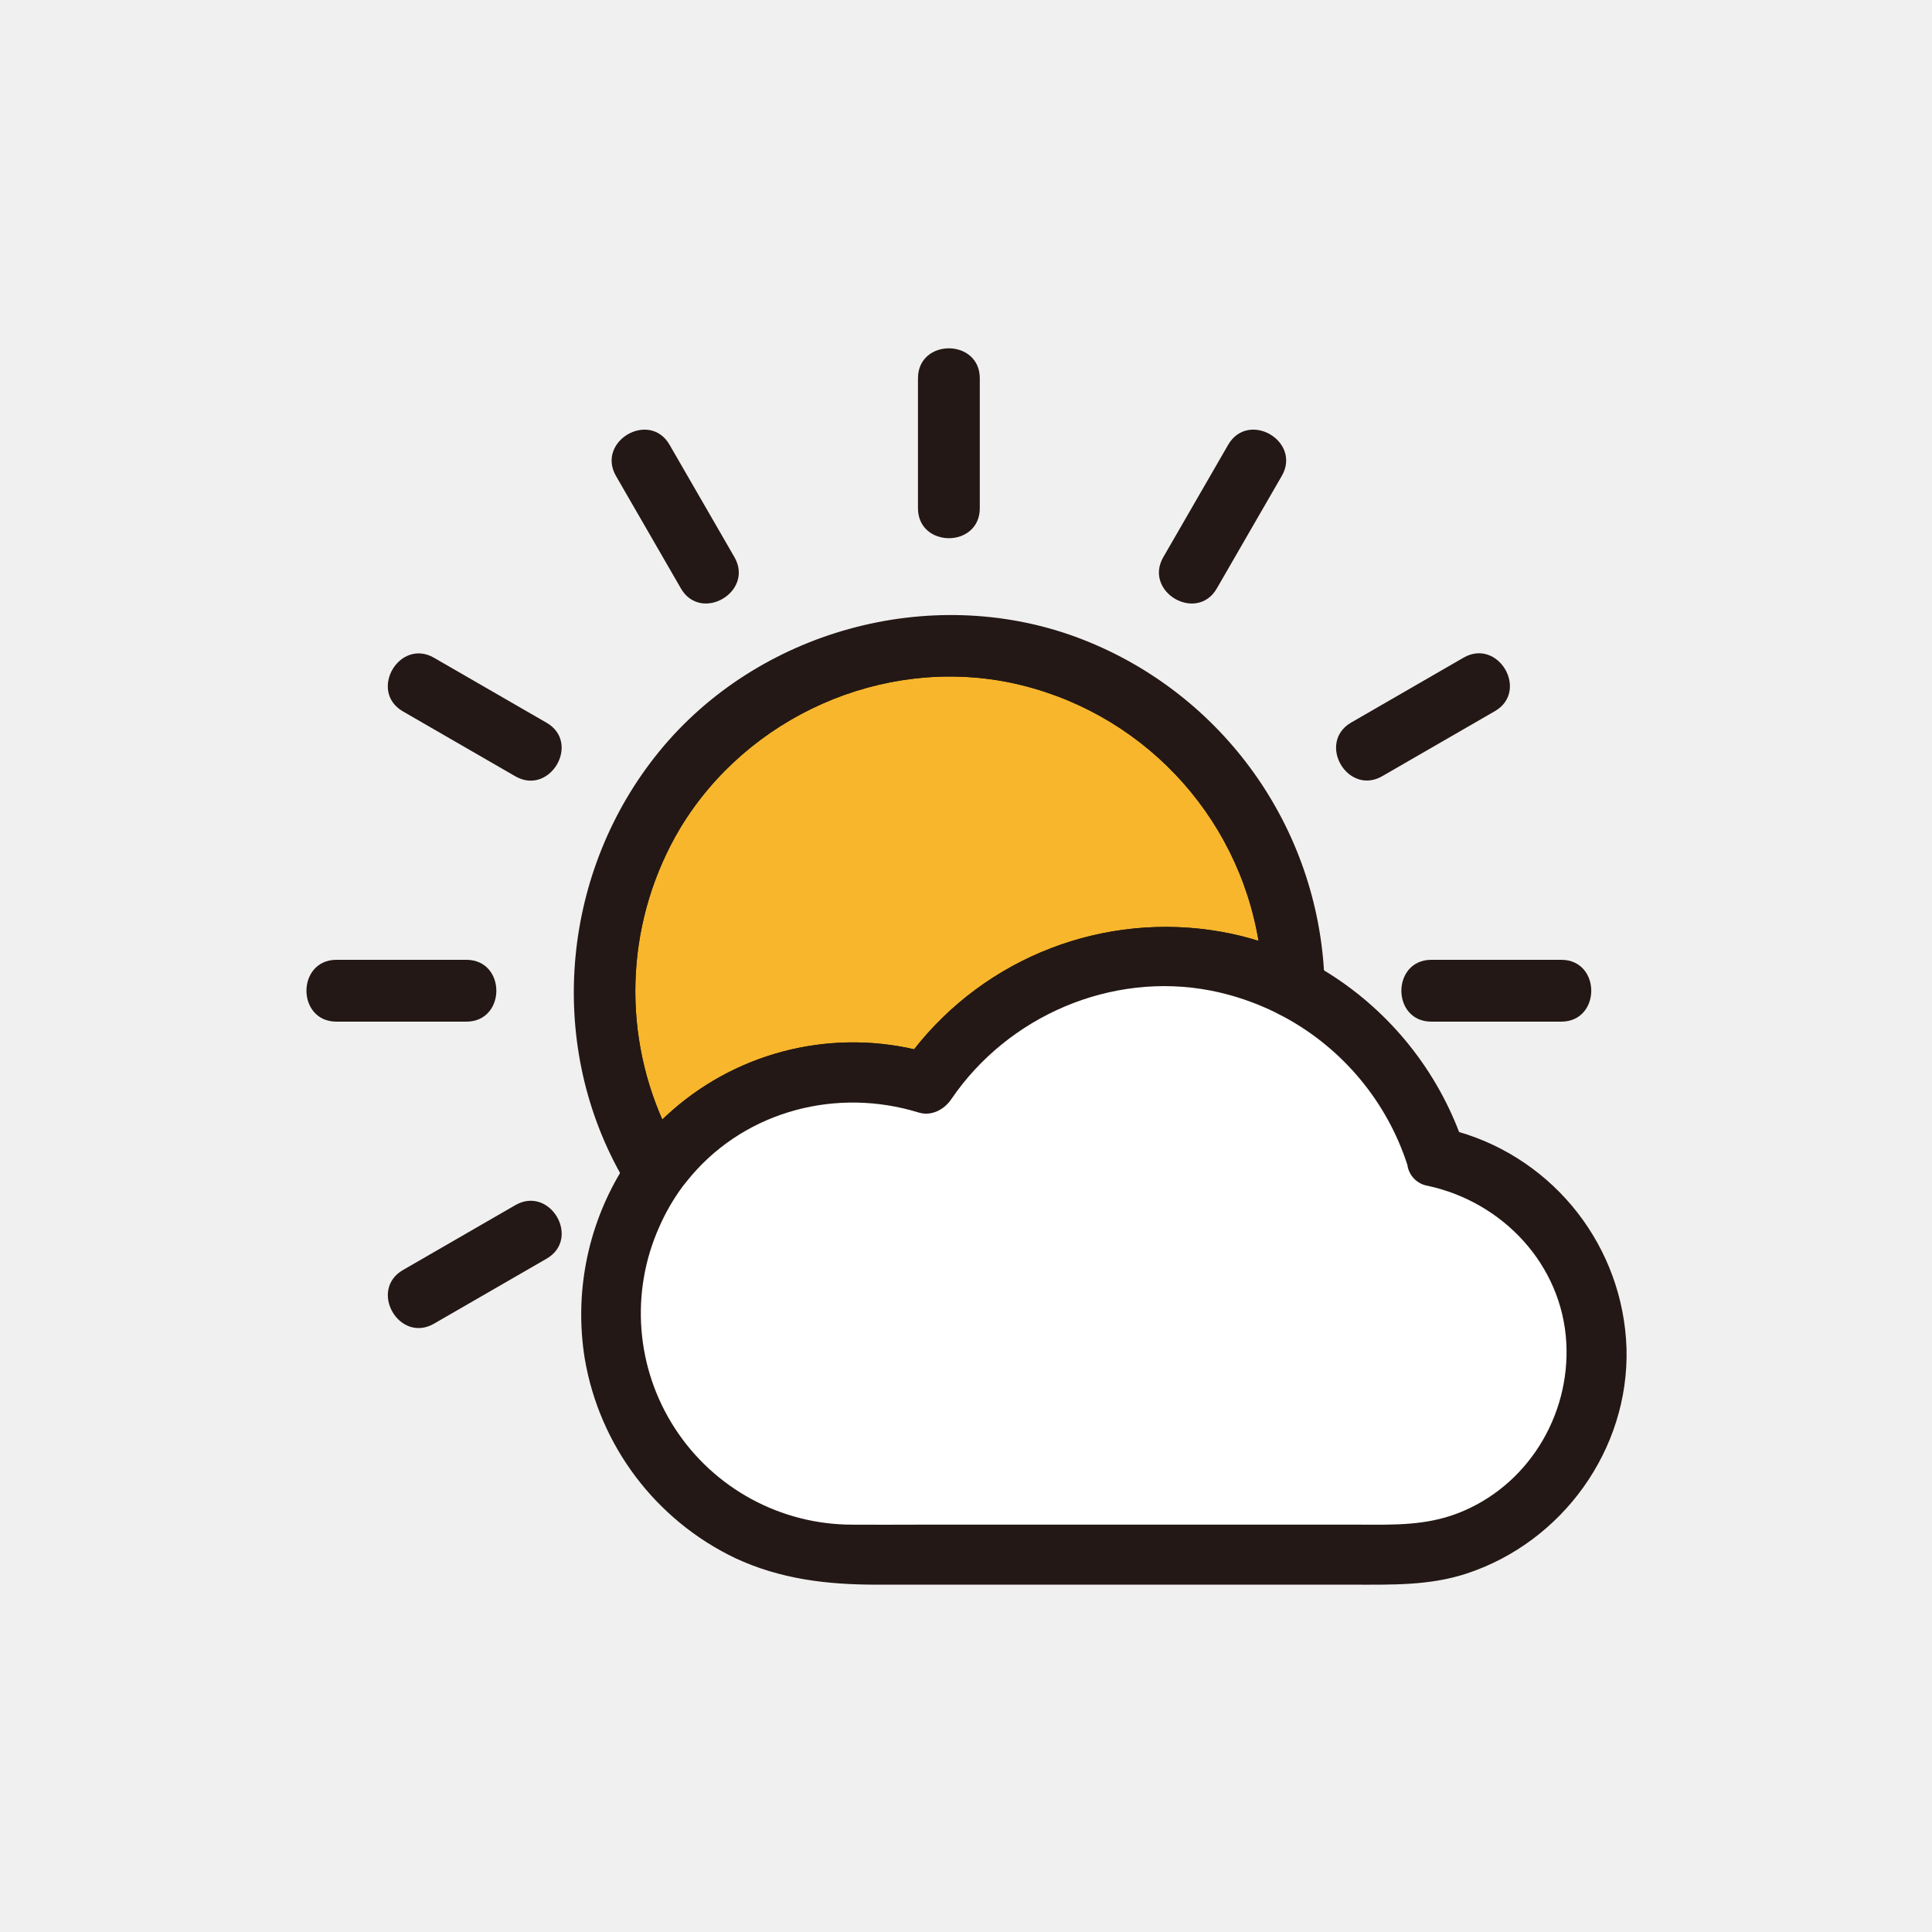
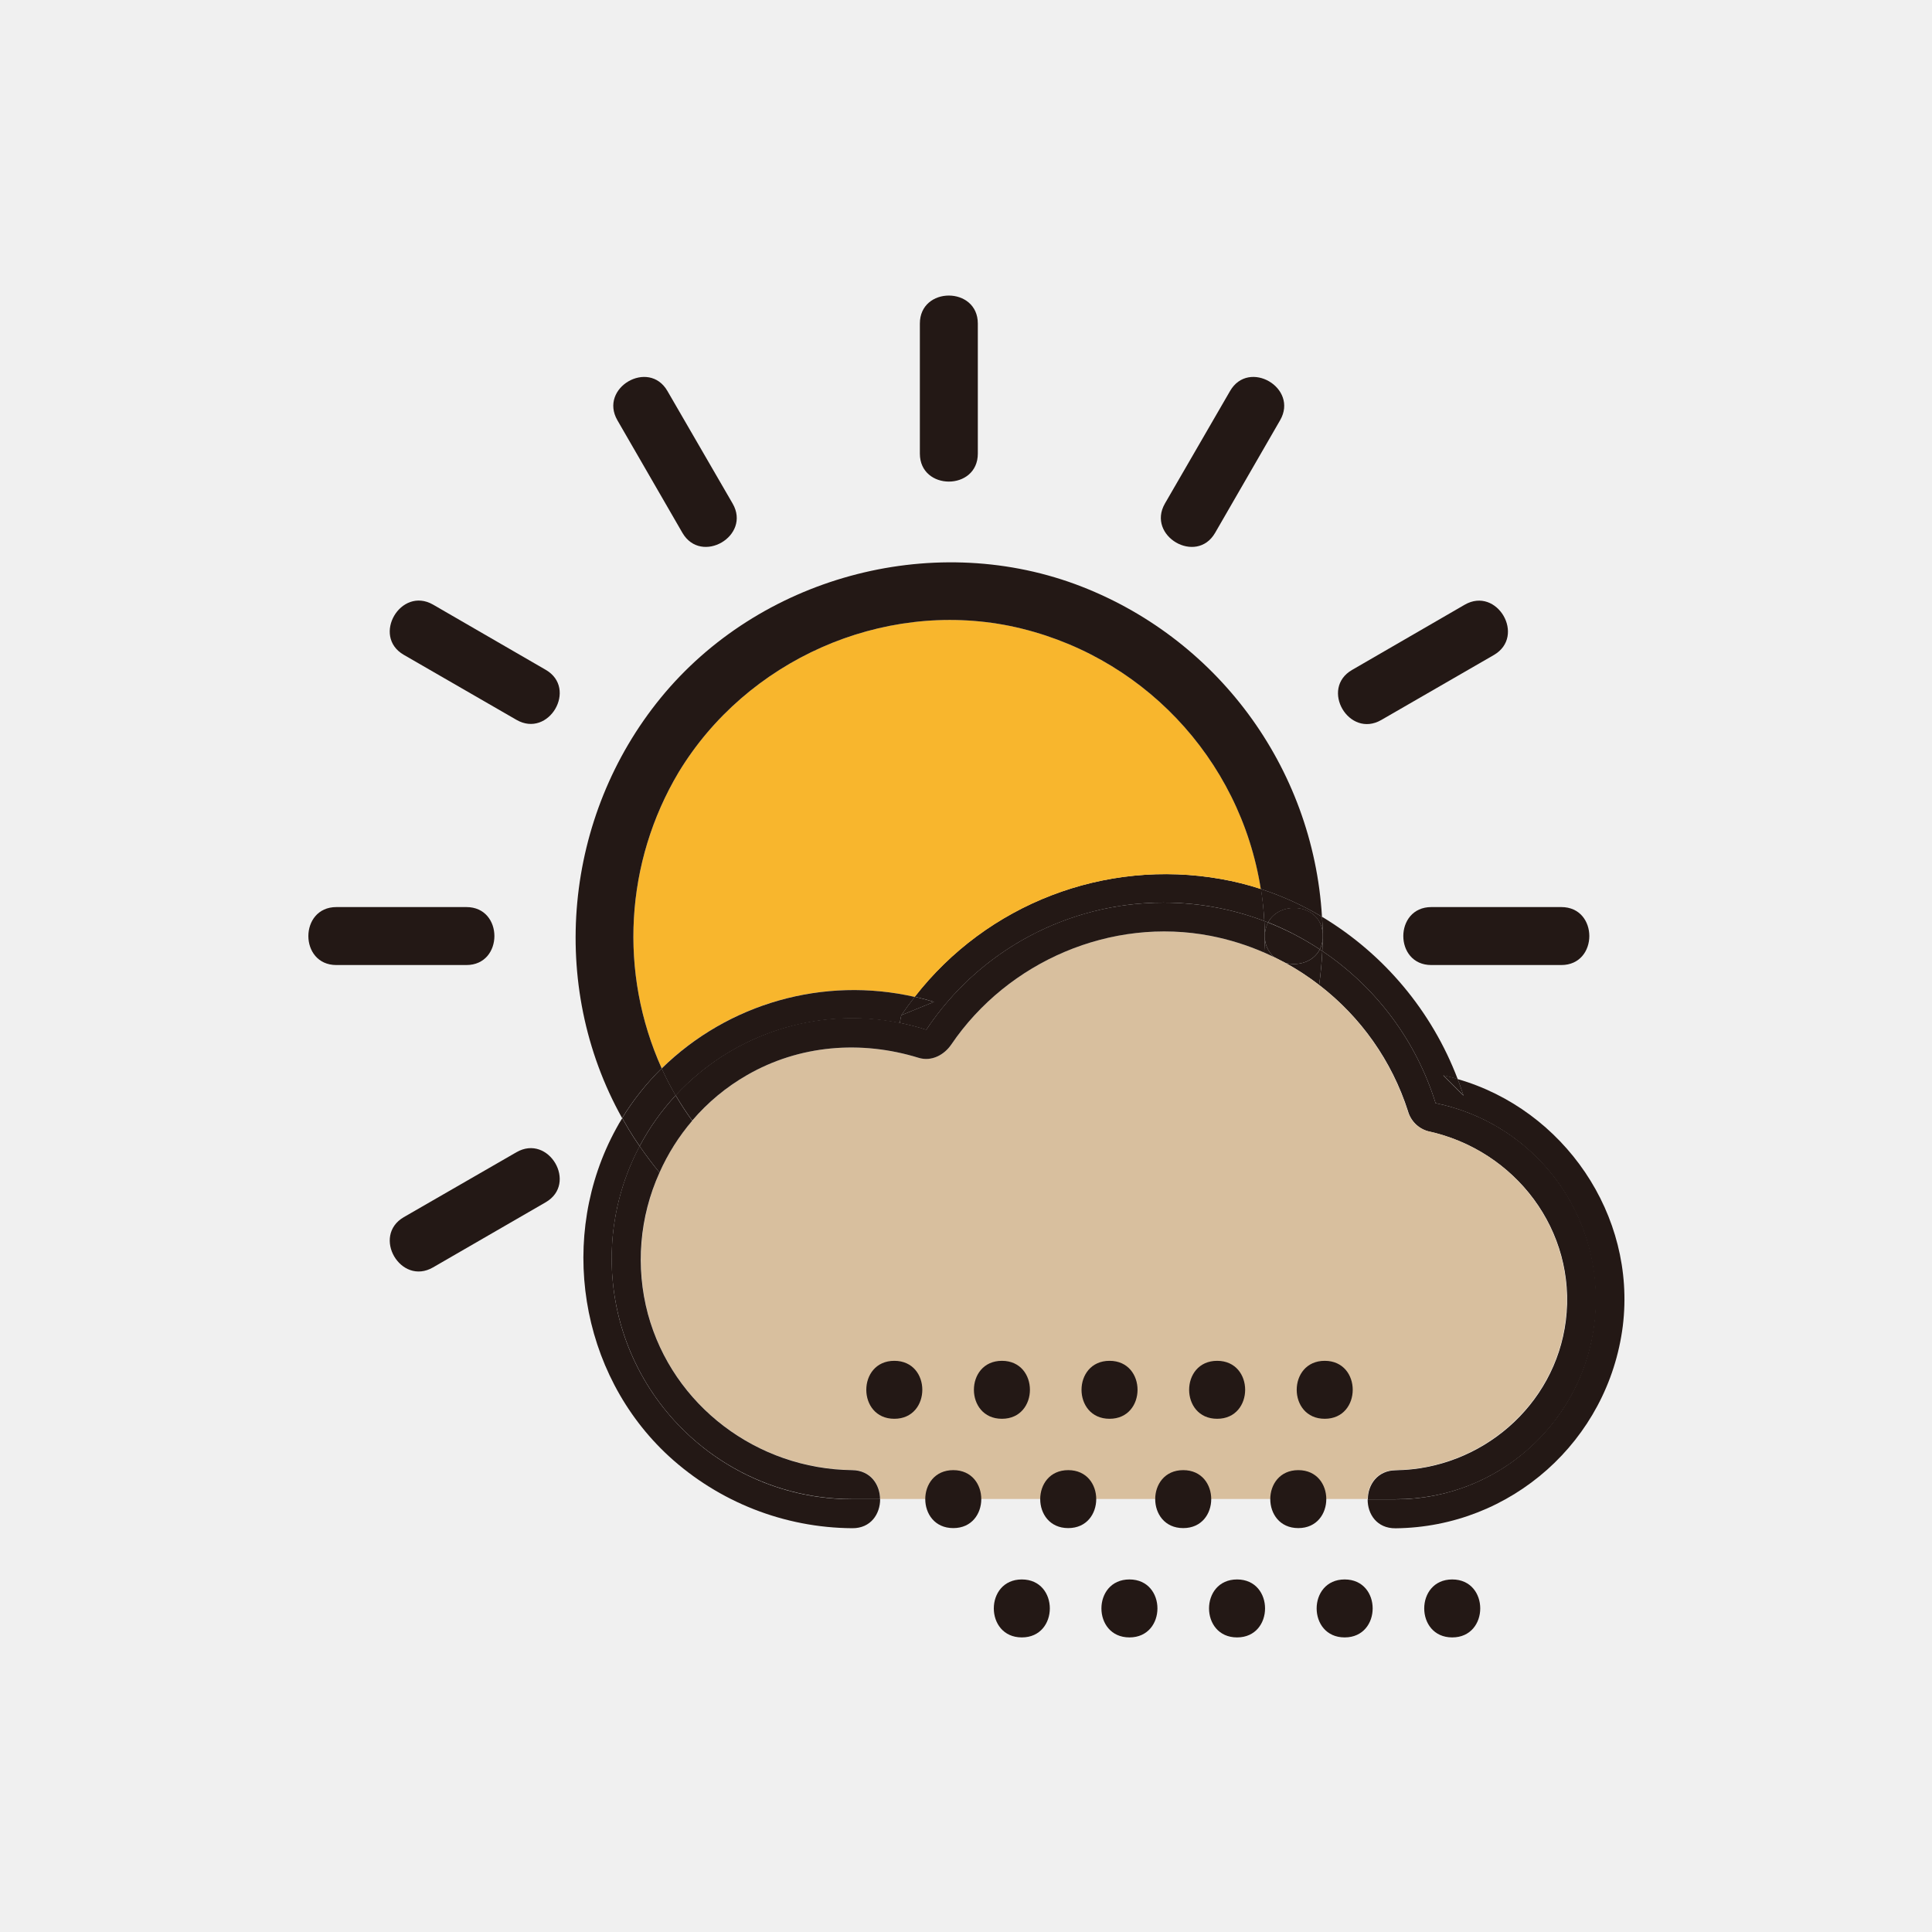
<svg xmlns="http://www.w3.org/2000/svg" viewBox="0 0 500 500">
  <defs>
-     <style>.cls-1{fill:#f8b62d;}.cls-1,.cls-2{stroke:#231815;stroke-miterlimit:10;}.cls-2,.cls-4{fill:#231815;}.cls-3{fill:#fff;}</style>
+     <style>.cls-1{fill:#231815;}.cls-2{fill:#d8bf9e;}.cls-3{fill:#f8b62d;}</style>
  </defs>
  <g data-name="图层 1" id="图层_1">
-     <path class="cls-1" d="M236.75,272.11A82.26,82.26,0,0,1,316,241.64a76.19,76.19,0,0,1,10.36,2.59,82.65,82.65,0,0,0-64.92-68.08C228.11,169.4,193.17,185,175.64,214a83,83,0,0,0-4.41,76.58c.47-.46.94-.92,1.42-1.37A70.52,70.52,0,0,1,236.75,272.11Z" />
-     <path class="cls-2" d="M171.23,290.58A83,83,0,0,1,175.64,214c17.54-28.95,52.48-44.6,85.76-37.86a82.65,82.65,0,0,1,64.92,68.08,78.27,78.27,0,0,1,15.84,7.19,98,98,0,0,0-63.86-86.09c-37.69-13.82-81.9-1.62-107.27,29.43-25,30.6-29.26,74.3-10,108.8A67.76,67.76,0,0,1,171.23,290.58Z" />
-     <path class="cls-2" d="M253.07,131.54V97.89c0-9.65-15-9.67-15,0v33.65C238.07,141.19,253.07,141.21,253.07,131.54Zm-7.5-33.65v0Z" />
-     <path class="cls-2" d="M176.66,152.05c4.83,8.36,17.79.81,13-7.57l-16.83-29.15c-4.83-8.36-17.79-.81-13,7.57Zm6.48-3.79-16.83-29.15Z" />
-     <path class="cls-2" d="M141.22,187.49l-29.15-16.83c-8.37-4.84-15.94,8.12-7.57,13l29.15,16.83C142,205.28,149.59,192.32,141.22,187.49Zm-32.93-10.35L137.44,194Z" />
-     <path class="cls-2" d="M87.06,263.9h33.65c9.65,0,9.67-15,0-15H87.06C77.4,248.9,77.39,263.9,87.06,263.9Zm33.65-7.5h0Z" />
-     <path class="cls-2" d="M112.08,342.13l29.15-16.83c8.36-4.83.81-17.79-7.57-13l-29.15,16.83C96.15,334,103.69,347,112.08,342.13Zm25.36-23.3-29.15,16.83Z" />
-     <path class="cls-2" d="M370.42,263.9h33.65c9.65,0,9.67-15,0-15H370.42C360.77,248.9,360.75,263.9,370.42,263.9Zm0-7.5h0Z" />
-     <path class="cls-2" d="M357.48,200.44l29.15-16.83c8.36-4.83.81-17.79-7.57-13l-29.15,16.83C341.55,192.32,349.1,205.28,357.48,200.44Zm25.36-23.3L353.7,194Z" />
-     <path class="cls-2" d="M314.47,152.05l16.83-29.15c4.84-8.37-8.12-15.94-13-7.57l-16.83,29.15C296.68,152.86,309.64,160.42,314.47,152.05Zm10.35-32.93L308,148.27Z" />
-     <path class="cls-2" d="M377.25,293.37c.54,1.41,1.05,2.84,1.51,4.29a7.08,7.08,0,0,1,.16,4.09,51.75,51.75,0,0,1-17.73,100.37H220.54a62.23,62.23,0,0,1-55-91.35c-1-1.44-1.95-2.9-2.86-4.4-.56-.93-1.1-1.87-1.62-2.81a71.25,71.25,0,0,0-9.23,48,69.75,69.75,0,0,0,38.58,51.19c11.68,5.47,23.78,6.86,36.45,6.86H350.31c9.8,0,19.5.28,29-2.82,24.63-8.06,41.85-31.83,41.13-57.87A59.93,59.93,0,0,0,377.25,293.37Z" />
-     <path class="cls-2" d="M220.54,277.65a62.16,62.16,0,0,1,19.18,3,73.75,73.75,0,0,1,87.48-28.16,82.09,82.09,0,0,0-.89-8.29A76.19,76.19,0,0,0,316,241.64a82.26,82.26,0,0,0-79.21,30.47c1.67.38,3.32.82,5,1.33l-8.47,3.45q1.68-2.46,3.5-4.78a70.52,70.52,0,0,0-64.11,17.1c-.48.45-1,.91-1.42,1.38a78.51,78.51,0,0,0,3.63,7.06A62.05,62.05,0,0,1,220.54,277.65Z" />
-     <path class="cls-2" d="M241.72,273.44c-1.65-.51-3.3-.95-5-1.33q-1.82,2.32-3.5,4.78Z" />
-     <path class="cls-2" d="M342.22,260.28A74,74,0,0,1,369,292.76a7.49,7.49,0,0,1,4.52-.35c1.26.27,2.5.6,3.73,1a83.68,83.68,0,0,0-35.1-42c.1,1.65.17,3.31.18,5C342.32,257.7,342.28,259,342.22,260.28Z" />
-     <path class="cls-2" d="M369,292.76a73,73,0,0,1,2.53,6.89,51.3,51.3,0,0,1,7.39,2.1,7.08,7.08,0,0,0-.16-4.09c-.46-1.45-1-2.87-1.51-4.29-1.23-.35-2.47-.68-3.73-1A7.49,7.49,0,0,0,369,292.76Z" />
-     <path class="cls-2" d="M342.33,256.4c.06-8.29-11-9.46-14.15-3.5a73.42,73.42,0,0,1,13.39,7A7.44,7.44,0,0,0,342.33,256.4Z" />
-     <path class="cls-2" d="M342.22,260.28c.06-1.29.11-2.59.12-3.89a7.44,7.44,0,0,1-.77,3.46Z" />
-     <path class="cls-2" d="M165.54,310.77a62.36,62.36,0,0,1,9.32-13.13,78.51,78.51,0,0,1-3.63-7.06,67.76,67.76,0,0,0-10.17,13c.53.94,1.06,1.88,1.62,2.81C163.59,307.87,164.56,309.33,165.54,310.77Z" />
-     <path class="cls-2" d="M327.21,252.51l1,.38c3.17-6,14.22-4.79,14.15,3.5,0-1.67-.08-3.33-.18-5a78.27,78.27,0,0,0-15.84-7.19A82.09,82.09,0,0,1,327.21,252.51Z" />
-     <path class="cls-3" d="M405.36,347.5c1,19.06-10.19,37.28-28.18,44.17-8.12,3.11-16.25,2.95-24.71,2.95H237c-5.48,0-11,.05-16.45,0a54.71,54.71,0,0,1-50-77.11,53.89,53.89,0,0,1,6-10.38c.78-1.05,1.59-2.06,2.44-3,14.38-16.69,37.56-22.69,58.65-16.18,3.34,1,6.63-.74,8.47-3.45,14.64-21.53,41.42-33.13,67.15-28.1a66.85,66.85,0,0,1,13.82,4.31c.87.38,1.73.77,2.57,1.18s1.94,1,2.89,1.49a67,67,0,0,1,31.6,38.11,6.37,6.37,0,0,0,5.31,5.44C388.93,311.09,404.25,327.28,405.36,347.5Z" />
-     <path class="cls-4" d="M378.92,301.75a51.75,51.75,0,0,1-17.73,100.37H220.54a62.24,62.24,0,1,1,19.18-121.44,73.75,73.75,0,0,1,87.48-28.16l1,.38a72.34,72.34,0,0,1,13.39,7c.22.14.44.28.65.43A73.93,73.93,0,0,1,369,292.77c.95,2.24,1.8,4.54,2.53,6.89A50.84,50.84,0,0,1,378.92,301.75Zm-1.74,89.92c18-6.89,29.22-25.11,28.18-44.17-1.11-20.22-16.43-36.41-35.82-40.61a6.37,6.37,0,0,1-5.31-5.44,67,67,0,0,0-31.6-38.11c-1-.52-1.91-1-2.89-1.49s-1.7-.8-2.57-1.18a66.85,66.85,0,0,0-13.82-4.31c-25.73-5-52.51,6.57-67.15,28.1-1.84,2.71-5.13,4.48-8.47,3.45-21.09-6.51-44.27-.51-58.65,16.18-.85,1-1.66,2-2.44,3a53.89,53.89,0,0,0-6,10.38,54.71,54.71,0,0,0,50,77.11c5.48.05,11,0,16.45,0H352.47C360.93,394.62,369.06,394.78,377.18,391.67Z" />
+     <path class="cls-1" d="M404.07,234.75c9.67,0,9.65,15,0,15H370.42c-9.67,0-9.65-15,0-15Z" />
+     <path class="cls-1" d="M341.39,254.91q.61-4.35.82-8.78a73.85,73.85,0,0,1,29.32,39.37A51.76,51.76,0,0,1,361.19,388H354c0-3.72,2.46-7.44,7.24-7.5,22-.3,41.21-16.61,44-38.71,2.89-23.28-13.08-44.14-35.61-49a7.53,7.53,0,0,1-5.24-5.23A66.86,66.86,0,0,0,341.39,254.91Z" />
+     <path class="cls-1" d="M379.05,156.51c8.38-4.84,15.93,8.13,7.57,13l-29.14,16.82c-8.39,4.84-15.93-8.12-7.57-12.95Z" />
+     <path class="cls-1" d="M412.94,336.22a51.77,51.77,0,0,0-41.41-50.72,73.85,73.85,0,0,0-29.32-39.37c.06-1.1.1-2.2.11-3.31v-.08c0-.14,0-.28,0-.42v-.07c0-.17,0-.34,0-.51,0-1.5-.09-3-.17-4.47a83.66,83.66,0,0,1,35.1,42c-1.23-.35-2.46-.68-3.73-.95l5.24,5.24c-.46-1.45-1-2.87-1.51-4.29,27.43,7.89,46.27,35.15,42.73,63.91a59.9,59.9,0,0,1-58.79,52.34c-4.88.06-7.29-3.72-7.24-7.5h7.24A51.75,51.75,0,0,0,412.94,336.22Z" />
+     <path class="cls-1" d="M377.25,279.22c.54,1.42,1,2.84,1.51,4.29l-5.24-5.24C374.79,278.54,376,278.87,377.25,279.22Z" />
+     <path class="cls-1" d="M341.56,245.7a7.28,7.28,0,0,0,.76-2.88c0,1.11-.05,2.21-.11,3.31Z" />
+     <path class="cls-1" d="M341.56,245.7c-1.63,3.24-5.6,4.4-8.93,3.48-1-.51-1.91-1-2.89-1.48a7,7,0,0,1-2.41-5.45,7.49,7.49,0,0,1,.84-3.51A73.57,73.57,0,0,1,341.56,245.7Z" />
+     <path class="cls-1" d="M342.33,242.32c0,.14,0,.28,0,.42v.08a7.28,7.28,0,0,1-.76,2.88,73.57,73.57,0,0,0-13.39-7c3.1-5.84,13.76-4.84,14.15,3,0,.17,0,.34,0,.51Z" />
+     <path class="cls-1" d="M342.21,246.13q-.21,4.42-.82,8.78a67,67,0,0,0-8.76-5.73c3.33.92,7.3-.24,8.93-3.48Z" />
+     <path class="cls-2" d="M332.63,249.18A67.21,67.21,0,0,1,364.3,287.5a7.53,7.53,0,0,0,5.24,5.23c22.53,4.89,38.5,25.75,35.61,49-2.75,22.1-22,38.41-44,38.71-4.78.06-7.2,3.78-7.24,7.5H227.78c0-3.73-2.44-7.45-7.24-7.5-24.5-.28-46.36-16.6-52.84-40.4a55.38,55.38,0,0,1,11.45-50,53.92,53.92,0,0,1,14.15-11.79c13.58-7.83,29.54-9.09,44.43-4.49,3.34,1,6.63-.74,8.47-3.45,14.64-21.54,41.42-33.14,67.15-28.1a66.85,66.85,0,0,1,13.82,4.31c.87.37,1.73.77,2.57,1.18S331.68,248.67,332.63,249.18Z" />
+     <path class="cls-1" d="M318.34,101.19c4.83-8.37,17.79-.81,12.95,7.57L314.47,137.9c-4.83,8.37-17.79.81-13-7.57Z" />
+     <path class="cls-1" d="M327.2,238.36a80.92,80.92,0,0,0-.89-8.28,77.83,77.83,0,0,1,15.84,7.19c.08,1.48.15,3,.17,4.47-.39-7.84-11.05-8.84-14.15-3Z" />
+     <path class="cls-1" d="M327.2,238.36l1,.38a7.49,7.49,0,0,0-.84,3.51C327.32,240.94,327.27,239.65,327.2,238.36Z" />
+     <path class="cls-1" d="M327.17,246.52c.09-1.42.15-2.85.16-4.27a7,7,0,0,0,2.41,5.45C328.9,247.29,328,246.89,327.17,246.52Z" />
+     <path class="cls-1" d="M301.11,233.6a73.53,73.53,0,0,1,26.09,4.76c.07,1.29.12,2.58.13,3.89s-.07,2.85-.16,4.27a66.85,66.85,0,0,0-13.82-4.31c-25.73-5-52.51,6.56-67.15,28.1-1.84,2.71-5.13,4.48-8.47,3.45-14.89-4.6-30.85-3.34-44.43,4.49A53.92,53.92,0,0,0,179.15,290a74.39,74.39,0,0,1-4.29-6.55,62.19,62.19,0,0,1,58-18.76,62.94,62.94,0,0,1,6.87,1.79A73.63,73.63,0,0,1,301.11,233.6Z" />
+     <path class="cls-1" d="M327.2,238.36a73.75,73.75,0,0,0-87.48,28.16,62.94,62.94,0,0,0-6.87-1.79l.4-2,8.47-3.45c-1.65-.51-3.31-.94-5-1.32A82.25,82.25,0,0,1,316,227.49a74.73,74.73,0,0,1,10.36,2.59A80.92,80.92,0,0,1,327.2,238.36Z" />
+     <path class="cls-3" d="M171.24,276.48a83.06,83.06,0,0,1,4.39-76.63c17.54-28.95,52.48-44.6,85.76-37.86a82.65,82.65,0,0,1,64.92,68.09A74.73,74.73,0,0,0,316,227.49,82.25,82.25,0,0,0,236.74,258,71.05,71.05,0,0,0,171.24,276.48Z" />
+     <path class="cls-1" d="M253.06,83.74v33.65c0,9.67-15,9.65-15,0V83.74C238.06,74.07,253.06,74.08,253.06,83.74Z" />
+     <path class="cls-1" d="M241.72,259.29l-8.47,3.45c1.11-1.64,2.28-3.23,3.49-4.77C238.41,258.35,240.07,258.78,241.72,259.29Z" />
+     <path class="cls-1" d="M236.74,258c-1.21,1.54-2.38,3.13-3.49,4.77l-.4,2a62.19,62.19,0,0,0-58,18.76c-1.33-2.28-2.53-4.63-3.62-7A71.05,71.05,0,0,1,236.74,258Z" />
+     <path class="cls-1" d="M189.61,130.33c4.84,8.39-8.13,15.93-13,7.57l-16.83-29.14c-4.84-8.39,8.13-15.93,12.95-7.57Z" />
+     <path class="cls-1" d="M158.31,325.73A62.24,62.24,0,0,0,220.54,388h7.24c0,3.77-2.38,7.55-7.24,7.5a70.94,70.94,0,0,1-47.42-18.62c-23.28-21.42-28.82-57.13-13.66-84.79.5-.91,1-1.82,1.57-2.7q.8,1.44,1.65,2.85c.91,1.51,1.87,3,2.86,4.41A61.92,61.92,0,0,0,158.31,325.73Z" />
+     <path class="cls-1" d="M165.54,296.62a62,62,0,0,1,9.32-13.13,74.39,74.39,0,0,0,4.29,6.55,55.17,55.17,0,0,0-8.47,13.42Q168,300.18,165.54,296.62Z" />
+     <path class="cls-1" d="M171.24,276.48A67.8,67.8,0,0,0,161,289.36c-19.27-34.5-15-78.17,10-108.76,25.37-31.05,69.58-43.24,107.27-29.42a98,98,0,0,1,63.86,86.09,77.83,77.83,0,0,0-15.84-7.19A82.65,82.65,0,0,0,261.39,162c-33.28-6.74-68.22,8.91-85.76,37.86A83.06,83.06,0,0,0,171.24,276.48Z" />
+     <path class="cls-1" d="M171.24,276.48c1.09,2.38,2.29,4.73,3.62,7a62,62,0,0,0-9.32,13.13c-1-1.44-1.95-2.9-2.86-4.41q-.85-1.41-1.65-2.85A67.8,67.8,0,0,1,171.24,276.48Z" />
+     <path class="cls-1" d="M165.54,296.62q2.43,3.56,5.14,6.84a54.65,54.65,0,0,0-3,36.61c6.48,23.8,28.34,40.12,52.84,40.4,4.8.05,7.21,3.77,7.24,7.5h-7.24a62.24,62.24,0,0,1-55-91.35Z" />
+     <path class="cls-1" d="M141.22,173.34c8.37,4.83.8,17.79-7.57,12.95L104.5,169.47c-8.36-4.83-.8-17.79,7.57-13Z" />
+     <path class="cls-1" d="M133.65,298.2c8.38-4.84,15.93,8.12,7.57,12.95L112.07,328c-8.38,4.84-15.92-8.13-7.57-13Z" />
+     <path class="cls-1" d="M120.71,234.75c9.66,0,9.65,15,0,15H87.05c-9.67,0-9.65-15,0-15Z" />
+     <path class="cls-1" d="M231.45,367.18c9.65,0,9.67-15,0-15s-9.67,15,0,15Z" />
+     <path class="cls-1" d="M259.3,367.18c9.65,0,9.67-15,0-15s-9.67,15,0,15Z" />
+     <path class="cls-1" d="M287.15,367.18c9.65,0,9.67-15,0-15s-9.67,15,0,15Z" />
+     <path class="cls-1" d="M315,367.18c9.65,0,9.67-15,0-15s-9.67,15,0,15Z" />
+     <path class="cls-1" d="M342.84,367.18c9.65,0,9.67-15,0-15s-9.67,15,0,15Z" />
+     <path class="cls-1" d="M264.45,423.76c9.65,0,9.67-15,0-15s-9.67,15,0,15Z" />
+     <path class="cls-1" d="M292.3,423.76c9.65,0,9.67-15,0-15s-9.67,15,0,15Z" />
+     <path class="cls-1" d="M320.15,423.76c9.65,0,9.67-15,0-15s-9.67,15,0,15Z" />
+     <path class="cls-1" d="M348,423.76c9.65,0,9.67-15,0-15s-9.67,15,0,15Z" />
+     <path class="cls-1" d="M375.84,423.76c9.65,0,9.67-15,0-15s-9.67,15,0,15Z" />
+     <path class="cls-1" d="M246.71,395.47c9.65,0,9.67-15,0-15s-9.67,15,0,15Z" />
+     <path class="cls-1" d="M276.46,395.47c9.65,0,9.67-15,0-15s-9.67,15,0,15Z" />
+     <path class="cls-1" d="M306.22,395.47c9.65,0,9.67-15,0-15s-9.67,15,0,15Z" />
+     <path class="cls-1" d="M336,395.47c9.65,0,9.67-15,0-15s-9.67,15,0,15Z" />
  </g>
</svg>
